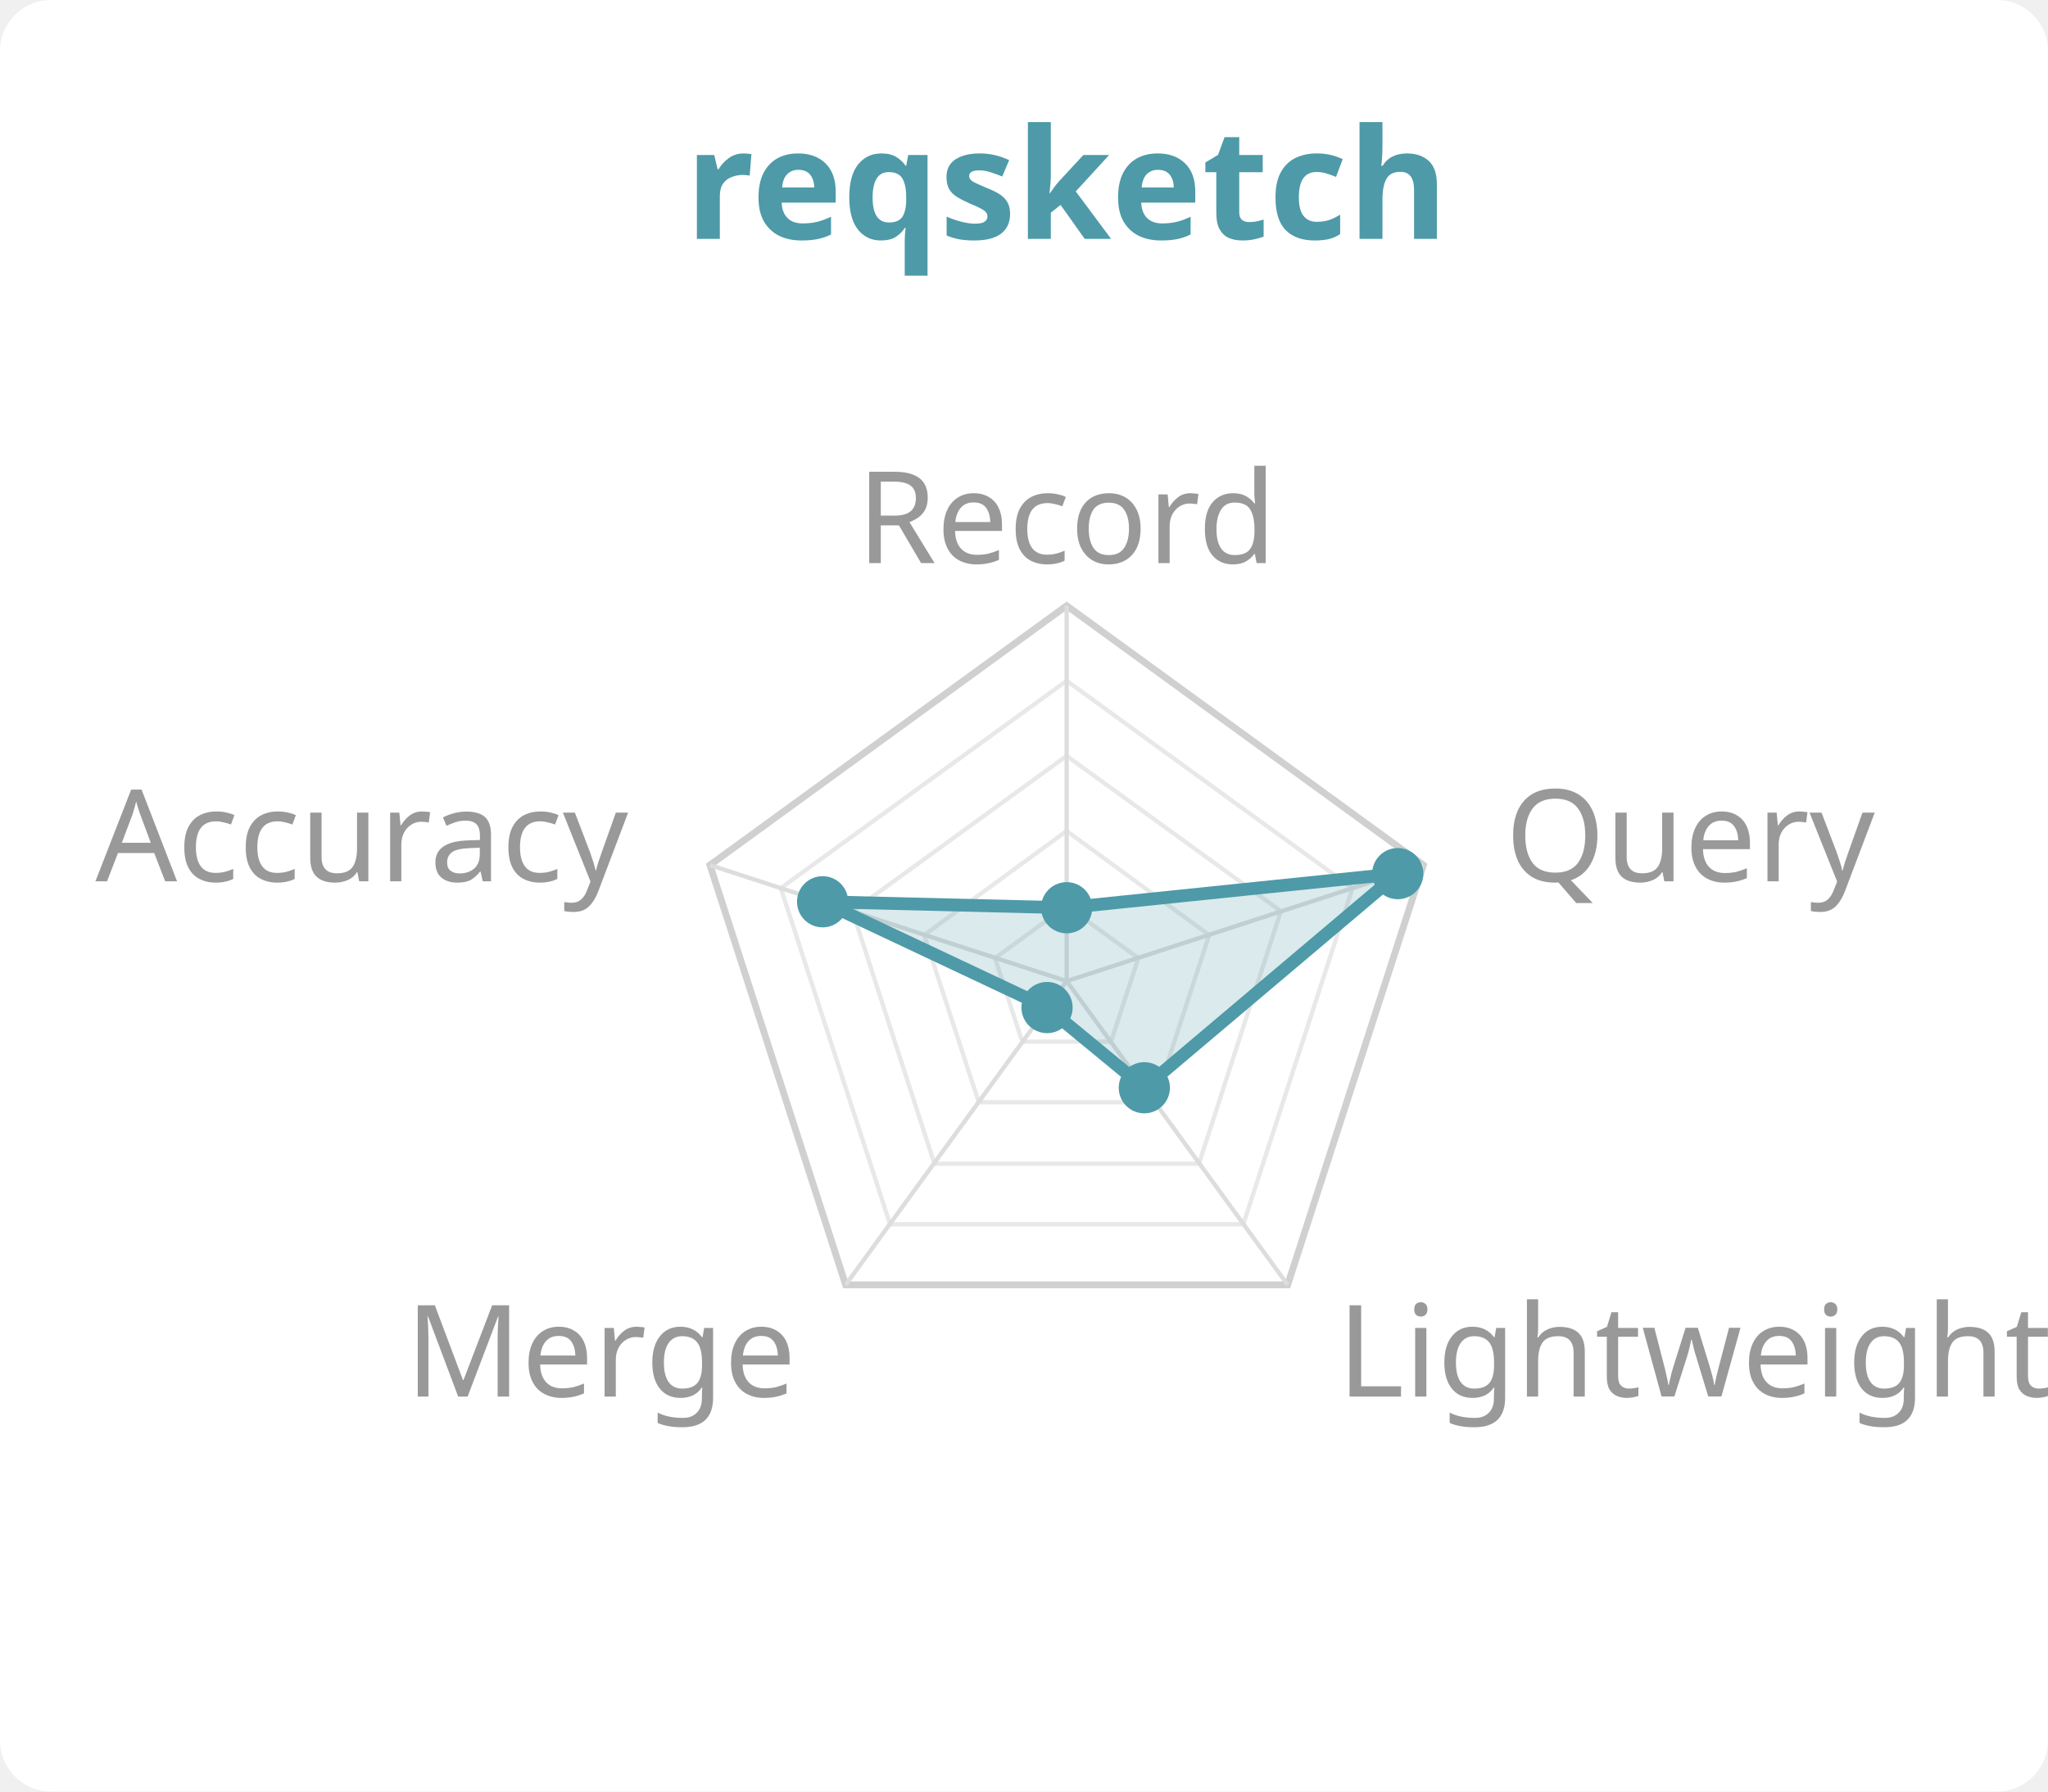
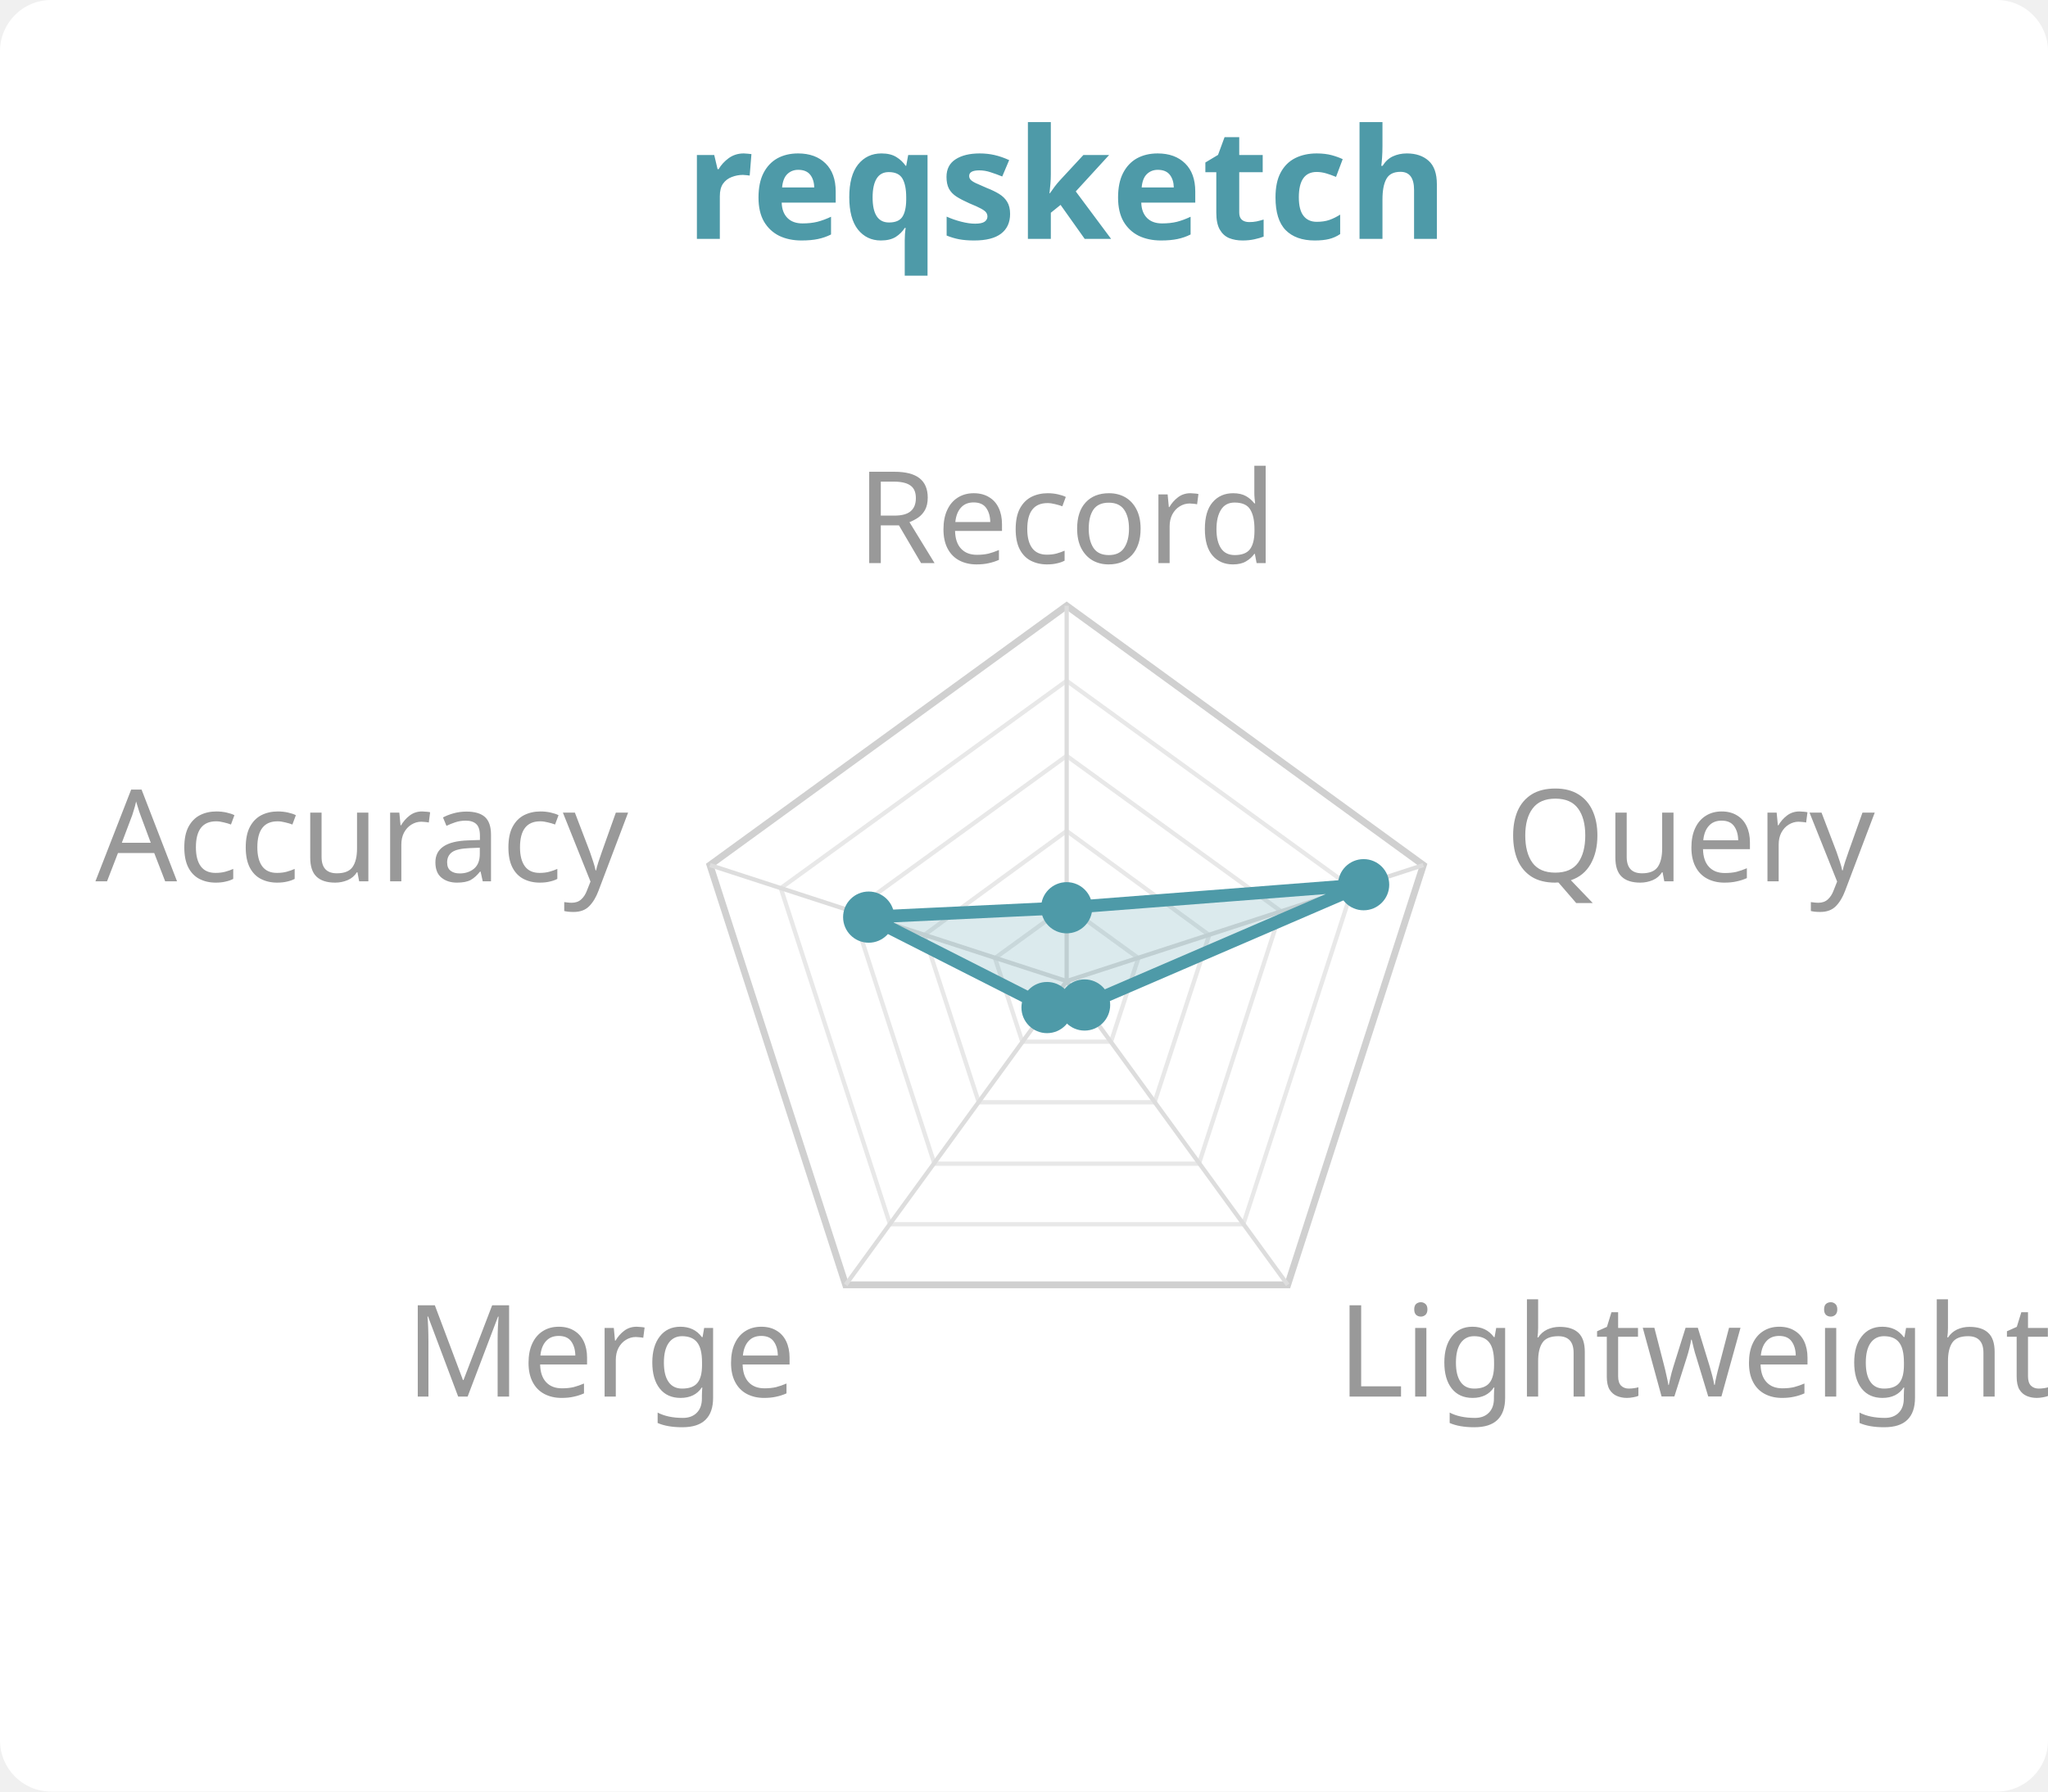
<svg xmlns="http://www.w3.org/2000/svg" viewBox="0 0 240 210" width="240" height="210">
  <rect x="0.0" y="0.0" width="240.0" height="210.0" fill="white" rx="6" />
  <text x="125.0" y="28.0" font-family="system-ui,sans-serif" font-size="18" font-weight="600" fill="#4E9AA8" text-anchor="middle">reqsketch</text>
  <polygon points="125.0,106.2 133.4,112.3 130.2,122.1 119.8,122.1 116.6,112.3" fill="none" stroke="#e8e8e8" stroke-width="0.5" />
  <polygon points="125.0,97.4 141.7,109.6 135.3,129.2 114.7,129.2 108.3,109.6" fill="none" stroke="#e8e8e8" stroke-width="0.5" />
  <polygon points="125.0,88.6 150.1,106.8 140.5,136.4 109.5,136.4 99.9,106.8" fill="none" stroke="#e8e8e8" stroke-width="0.5" />
  <polygon points="125.0,79.8 158.5,104.1 145.7,143.5 104.3,143.5 91.5,104.1" fill="none" stroke="#e8e8e8" stroke-width="0.5" />
  <polygon points="125.0,71.0 166.8,101.4 150.9,150.6 99.1,150.6 83.2,101.4" fill="none" stroke="#d0d0d0" stroke-width="0.8" />
  <line x1="125" y1="115" x2="125.0" y2="71.0" stroke="#ddd" stroke-width="0.5" />
  <line x1="125" y1="115" x2="166.8" y2="101.4" stroke="#ddd" stroke-width="0.5" />
  <line x1="125" y1="115" x2="150.9" y2="150.6" stroke="#ddd" stroke-width="0.5" />
  <line x1="125" y1="115" x2="99.1" y2="150.6" stroke="#ddd" stroke-width="0.5" />
  <line x1="125" y1="115" x2="83.2" y2="101.4" stroke="#ddd" stroke-width="0.5" />
  <text x="125.0" y="66.0" font-family="system-ui,sans-serif" font-size="15" fill="#999" text-anchor="middle">Record</text>
  <text x="176.4" y="103.3" font-family="system-ui,sans-serif" font-size="15" fill="#999" text-anchor="start">Query</text>
  <text x="156.7" y="163.7" font-family="system-ui,sans-serif" font-size="15" fill="#999" text-anchor="start">Lightweight</text>
  <text x="93.3" y="163.7" font-family="system-ui,sans-serif" font-size="15" fill="#999" text-anchor="end">Merge</text>
  <text x="73.6" y="103.3" font-family="system-ui,sans-serif" font-size="15" fill="#999" text-anchor="end">Accuracy</text>
-   <polygon points="125.0,106.4 163.8,102.4 134.1,127.5 122.7,118.1 96.4,105.7" fill="#4E9AA8" fill-opacity="0.20" stroke="#4E9AA8" stroke-width="1.5" />
+   <polygon points="125.0,106.4 159.8,103.7 127.1,117.8 122.7,118.1 101.8,107.5" fill="#4E9AA8" fill-opacity="0.20" stroke="#4E9AA8" stroke-width="1.5" />
  <circle cx="125.0" cy="106.4" r="3" fill="#4E9AA8" />
-   <circle cx="163.8" cy="102.4" r="3" fill="#4E9AA8" />
-   <circle cx="134.1" cy="127.5" r="3" fill="#4E9AA8" />
+   <circle cx="159.8" cy="103.7" r="3" fill="#4E9AA8" />
+   <circle cx="127.1" cy="117.8" r="3" fill="#4E9AA8" />
  <circle cx="122.7" cy="118.1" r="3" fill="#4E9AA8" />
-   <circle cx="96.4" cy="105.7" r="3" fill="#4E9AA8" />
+   <circle cx="101.8" cy="107.5" r="3" fill="#4E9AA8" />
</svg>
